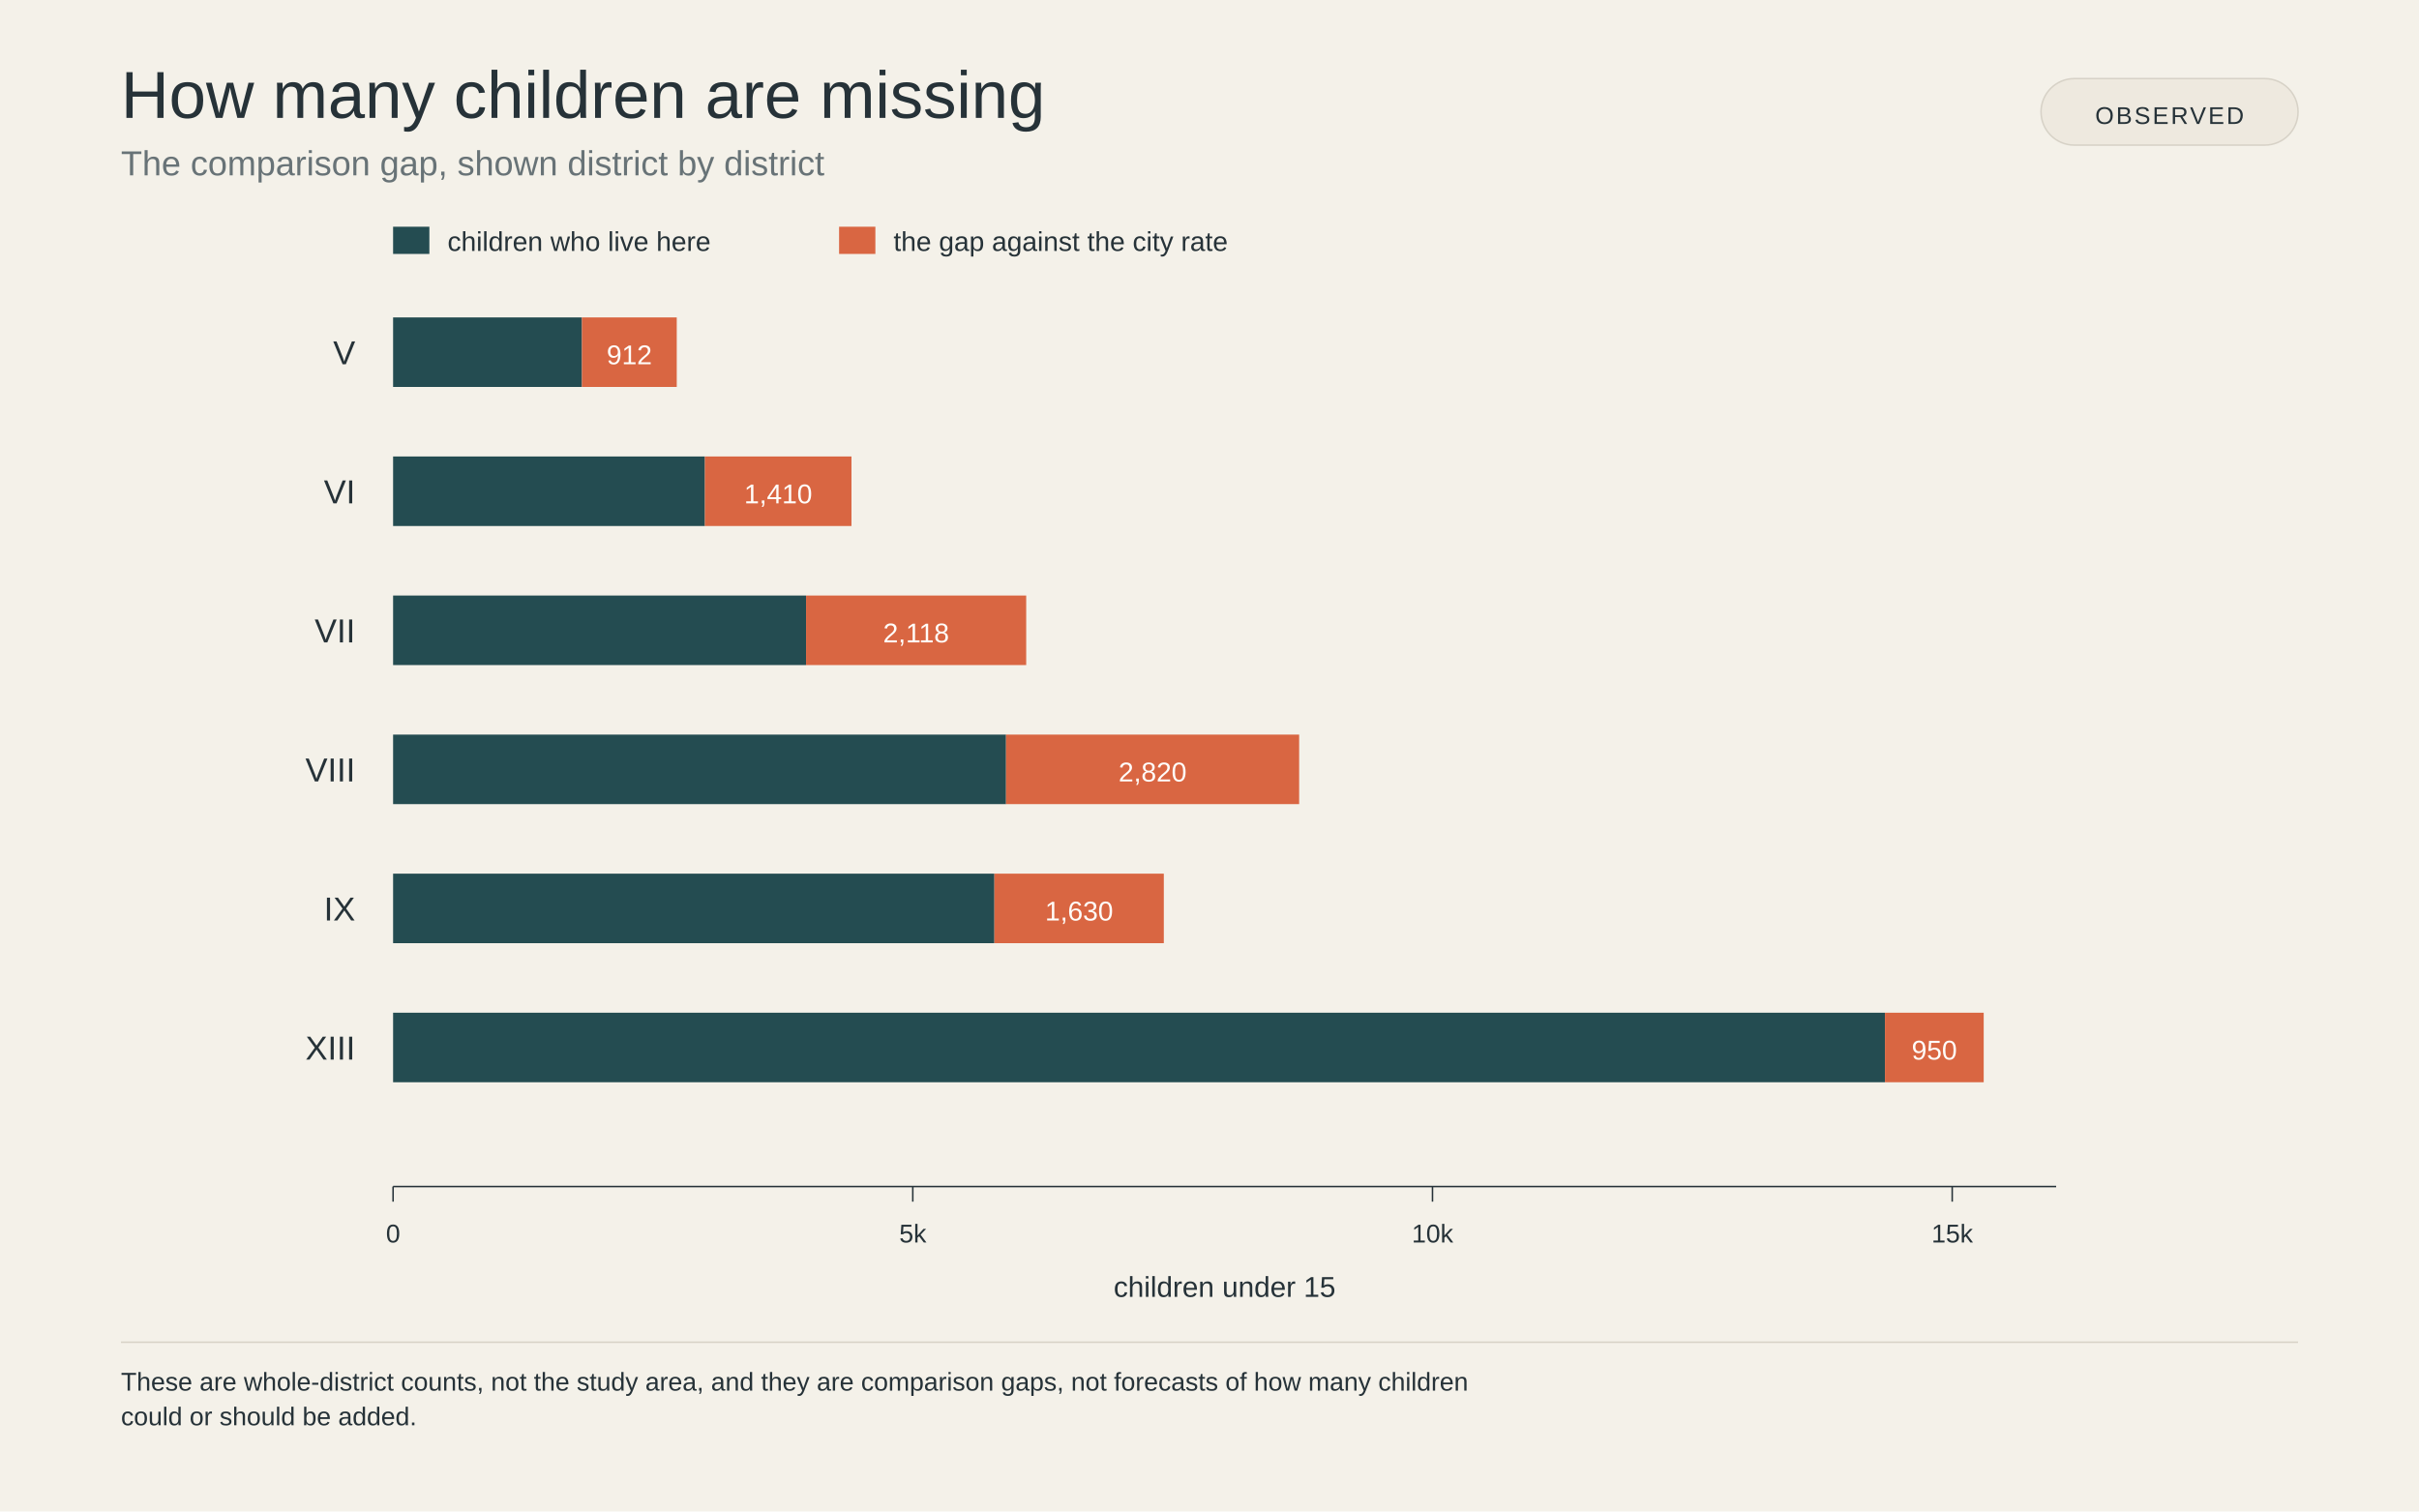
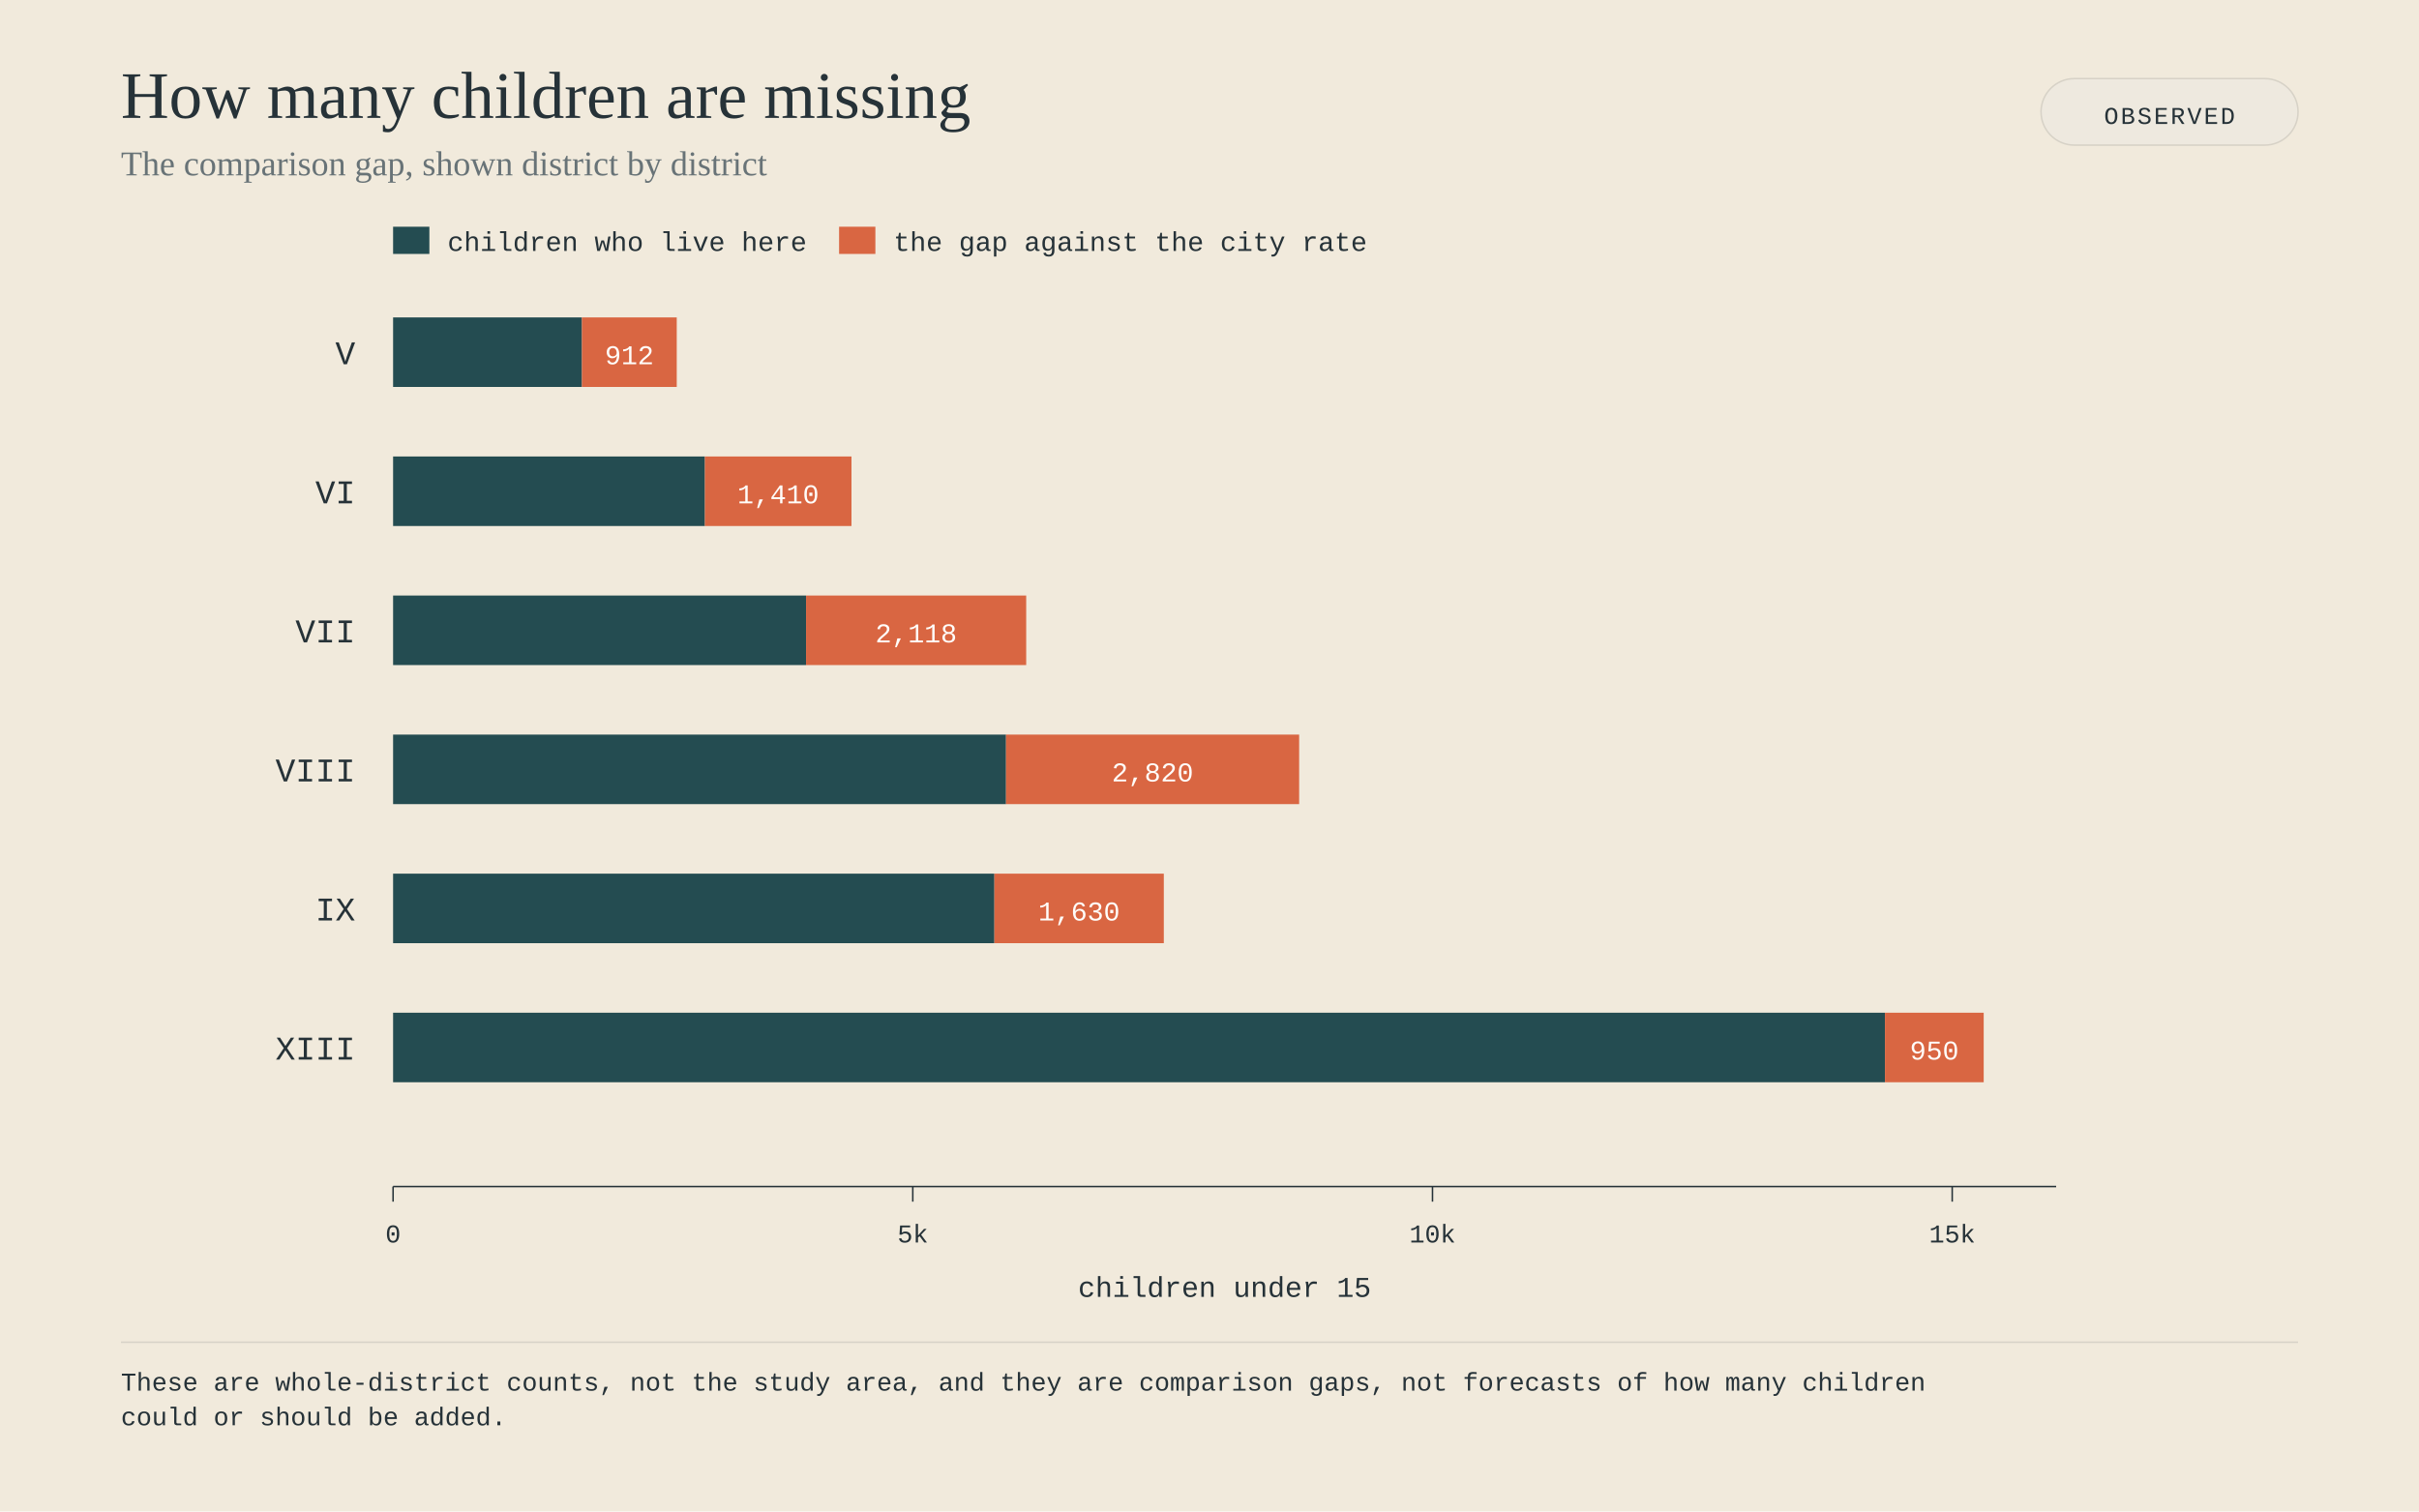
<svg xmlns="http://www.w3.org/2000/svg" width="1600" height="1000" viewBox="0 0 1600 1000" role="img" aria-labelledby="title desc">
-   <style>text{font-family:Arial,"Helvetica Neue",sans-serif;font-variant-numeric:tabular-nums lining-nums}.axis{shape-rendering:crispEdges}</style>
-   <rect x="0" y="0" width="1600" height="1000" fill="#F4F1E9" stroke="none" stroke-width="0" rx="0" opacity="1" />
+   <style>text{font-family:"Courier New",Courier,monospace;font-variant-numeric:tabular-nums lining-nums}svg&gt;text:nth-of-type(1),svg&gt;text:nth-of-type(2){font-family:Georgia,"Times New Roman",serif}.axis{shape-rendering:crispEdges}</style>
+   <rect x="0" y="0" width="1600" height="1000" fill="#F1EADC" stroke="none" stroke-width="0" rx="0" opacity="1" />
  <text x="80" y="78" font-size="44" fill="#263238" text-anchor="start" font-weight="500">How many children are missing</text>
  <text x="80" y="116" font-size="23" fill="#687377" text-anchor="start" font-weight="400">The comparison gap, shown district by district</text>
  <rect x="1350" y="52" width="170" height="44" fill="#EEE9DF" stroke="#D7D2C7" stroke-width="1" rx="22" opacity="1" />
  <text x="1435" y="82" font-size="16" fill="#263238" text-anchor="middle" font-weight="500" letter-spacing="1.4">OBSERVED</text>
  <rect x="260" y="150" width="24" height="18" fill="#244C51" stroke="none" stroke-width="0" rx="0" opacity="1" />
  <text x="296" y="166" font-size="18" fill="#263238" text-anchor="start" font-weight="400">children who live here</text>
  <rect x="555" y="150" width="24" height="18" fill="#D96642" stroke="none" stroke-width="0" rx="0" opacity="1" />
  <text x="591" y="166" font-size="18" fill="#263238" text-anchor="start" font-weight="400">the gap against the city rate</text>
  <text x="235" y="241" font-size="22" fill="#263238" text-anchor="end" font-weight="500">V</text>
  <rect x="260" y="210" width="124.919" height="46" fill="#244C51" stroke="none" stroke-width="0" rx="0" opacity="1" />
  <rect x="384.919" y="210" width="62.7" height="46" fill="#D96642" stroke="none" stroke-width="0" rx="0" opacity="1" />
  <text x="416.269" y="241" font-size="18" fill="#FFFDFA" text-anchor="middle" font-weight="500">912</text>
  <text x="235" y="333" font-size="22" fill="#263238" text-anchor="end" font-weight="500">VI</text>
  <rect x="260" y="302" width="206.25" height="46" fill="#244C51" stroke="none" stroke-width="0" rx="0" opacity="1" />
  <rect x="466.25" y="302" width="96.938" height="46" fill="#D96642" stroke="none" stroke-width="0" rx="0" opacity="1" />
  <text x="514.719" y="333" font-size="18" fill="#FFFDFA" text-anchor="middle" font-weight="500">1,410</text>
  <text x="235" y="425" font-size="22" fill="#263238" text-anchor="end" font-weight="500">VII</text>
  <rect x="260" y="394" width="273.144" height="46" fill="#244C51" stroke="none" stroke-width="0" rx="0" opacity="1" />
  <rect x="533.144" y="394" width="145.613" height="46" fill="#D96642" stroke="none" stroke-width="0" rx="0" opacity="1" />
  <text x="605.95" y="425" font-size="18" fill="#FFFDFA" text-anchor="middle" font-weight="500">2,118</text>
  <text x="235" y="517" font-size="22" fill="#263238" text-anchor="end" font-weight="500">VIII</text>
  <rect x="260" y="486" width="405.419" height="46" fill="#244C51" stroke="none" stroke-width="0" rx="0" opacity="1" />
  <rect x="665.419" y="486" width="193.875" height="46" fill="#D96642" stroke="none" stroke-width="0" rx="0" opacity="1" />
  <text x="762.356" y="517" font-size="18" fill="#FFFDFA" text-anchor="middle" font-weight="500">2,820</text>
  <text x="235" y="609" font-size="22" fill="#263238" text-anchor="end" font-weight="500">IX</text>
  <rect x="260" y="578" width="397.719" height="46" fill="#244C51" stroke="none" stroke-width="0" rx="0" opacity="1" />
  <rect x="657.719" y="578" width="112.063" height="46" fill="#D96642" stroke="none" stroke-width="0" rx="0" opacity="1" />
  <text x="713.75" y="609" font-size="18" fill="#FFFDFA" text-anchor="middle" font-weight="500">1,630</text>
  <text x="235" y="701" font-size="22" fill="#263238" text-anchor="end" font-weight="500">XIII</text>
  <rect x="260" y="670" width="986.769" height="46" fill="#244C51" stroke="none" stroke-width="0" rx="0" opacity="1" />
  <rect x="1246.769" y="670" width="65.312" height="46" fill="#D96642" stroke="none" stroke-width="0" rx="0" opacity="1" />
  <text x="1279.425" y="701" font-size="18" fill="#FFFDFA" text-anchor="middle" font-weight="500">950</text>
  <line x1="260" y1="785" x2="1360.0" y2="785" stroke="#263238" stroke-width="1" opacity="1" />
  <line x1="260.0" y1="785" x2="260.0" y2="795" stroke="#263238" stroke-width="1" opacity="1" />
  <text x="260.0" y="822" font-size="17" fill="#263238" text-anchor="middle" font-weight="400">0</text>
  <line x1="603.75" y1="785" x2="603.75" y2="795" stroke="#263238" stroke-width="1" opacity="1" />
  <text x="603.75" y="822" font-size="17" fill="#263238" text-anchor="middle" font-weight="400">5k</text>
  <line x1="947.5" y1="785" x2="947.5" y2="795" stroke="#263238" stroke-width="1" opacity="1" />
  <text x="947.5" y="822" font-size="17" fill="#263238" text-anchor="middle" font-weight="400">10k</text>
  <line x1="1291.25" y1="785" x2="1291.25" y2="795" stroke="#263238" stroke-width="1" opacity="1" />
  <text x="1291.25" y="822" font-size="17" fill="#263238" text-anchor="middle" font-weight="400">15k</text>
  <text x="810" y="858" font-size="19" fill="#263238" text-anchor="middle" font-weight="400">children under 15</text>
  <line x1="80" y1="888" x2="1520" y2="888" stroke="#D7D2C7" stroke-width="1" opacity="1" />
  <text x="80" y="920" font-size="17" fill="#263238" text-anchor="start" font-weight="400">
    <tspan x="80" dy="0">These are whole-district counts, not the study area, and they are comparison gaps, not forecasts of how many children</tspan>
    <tspan x="80" dy="22.95">could or should be added.</tspan>
  </text>
</svg>
